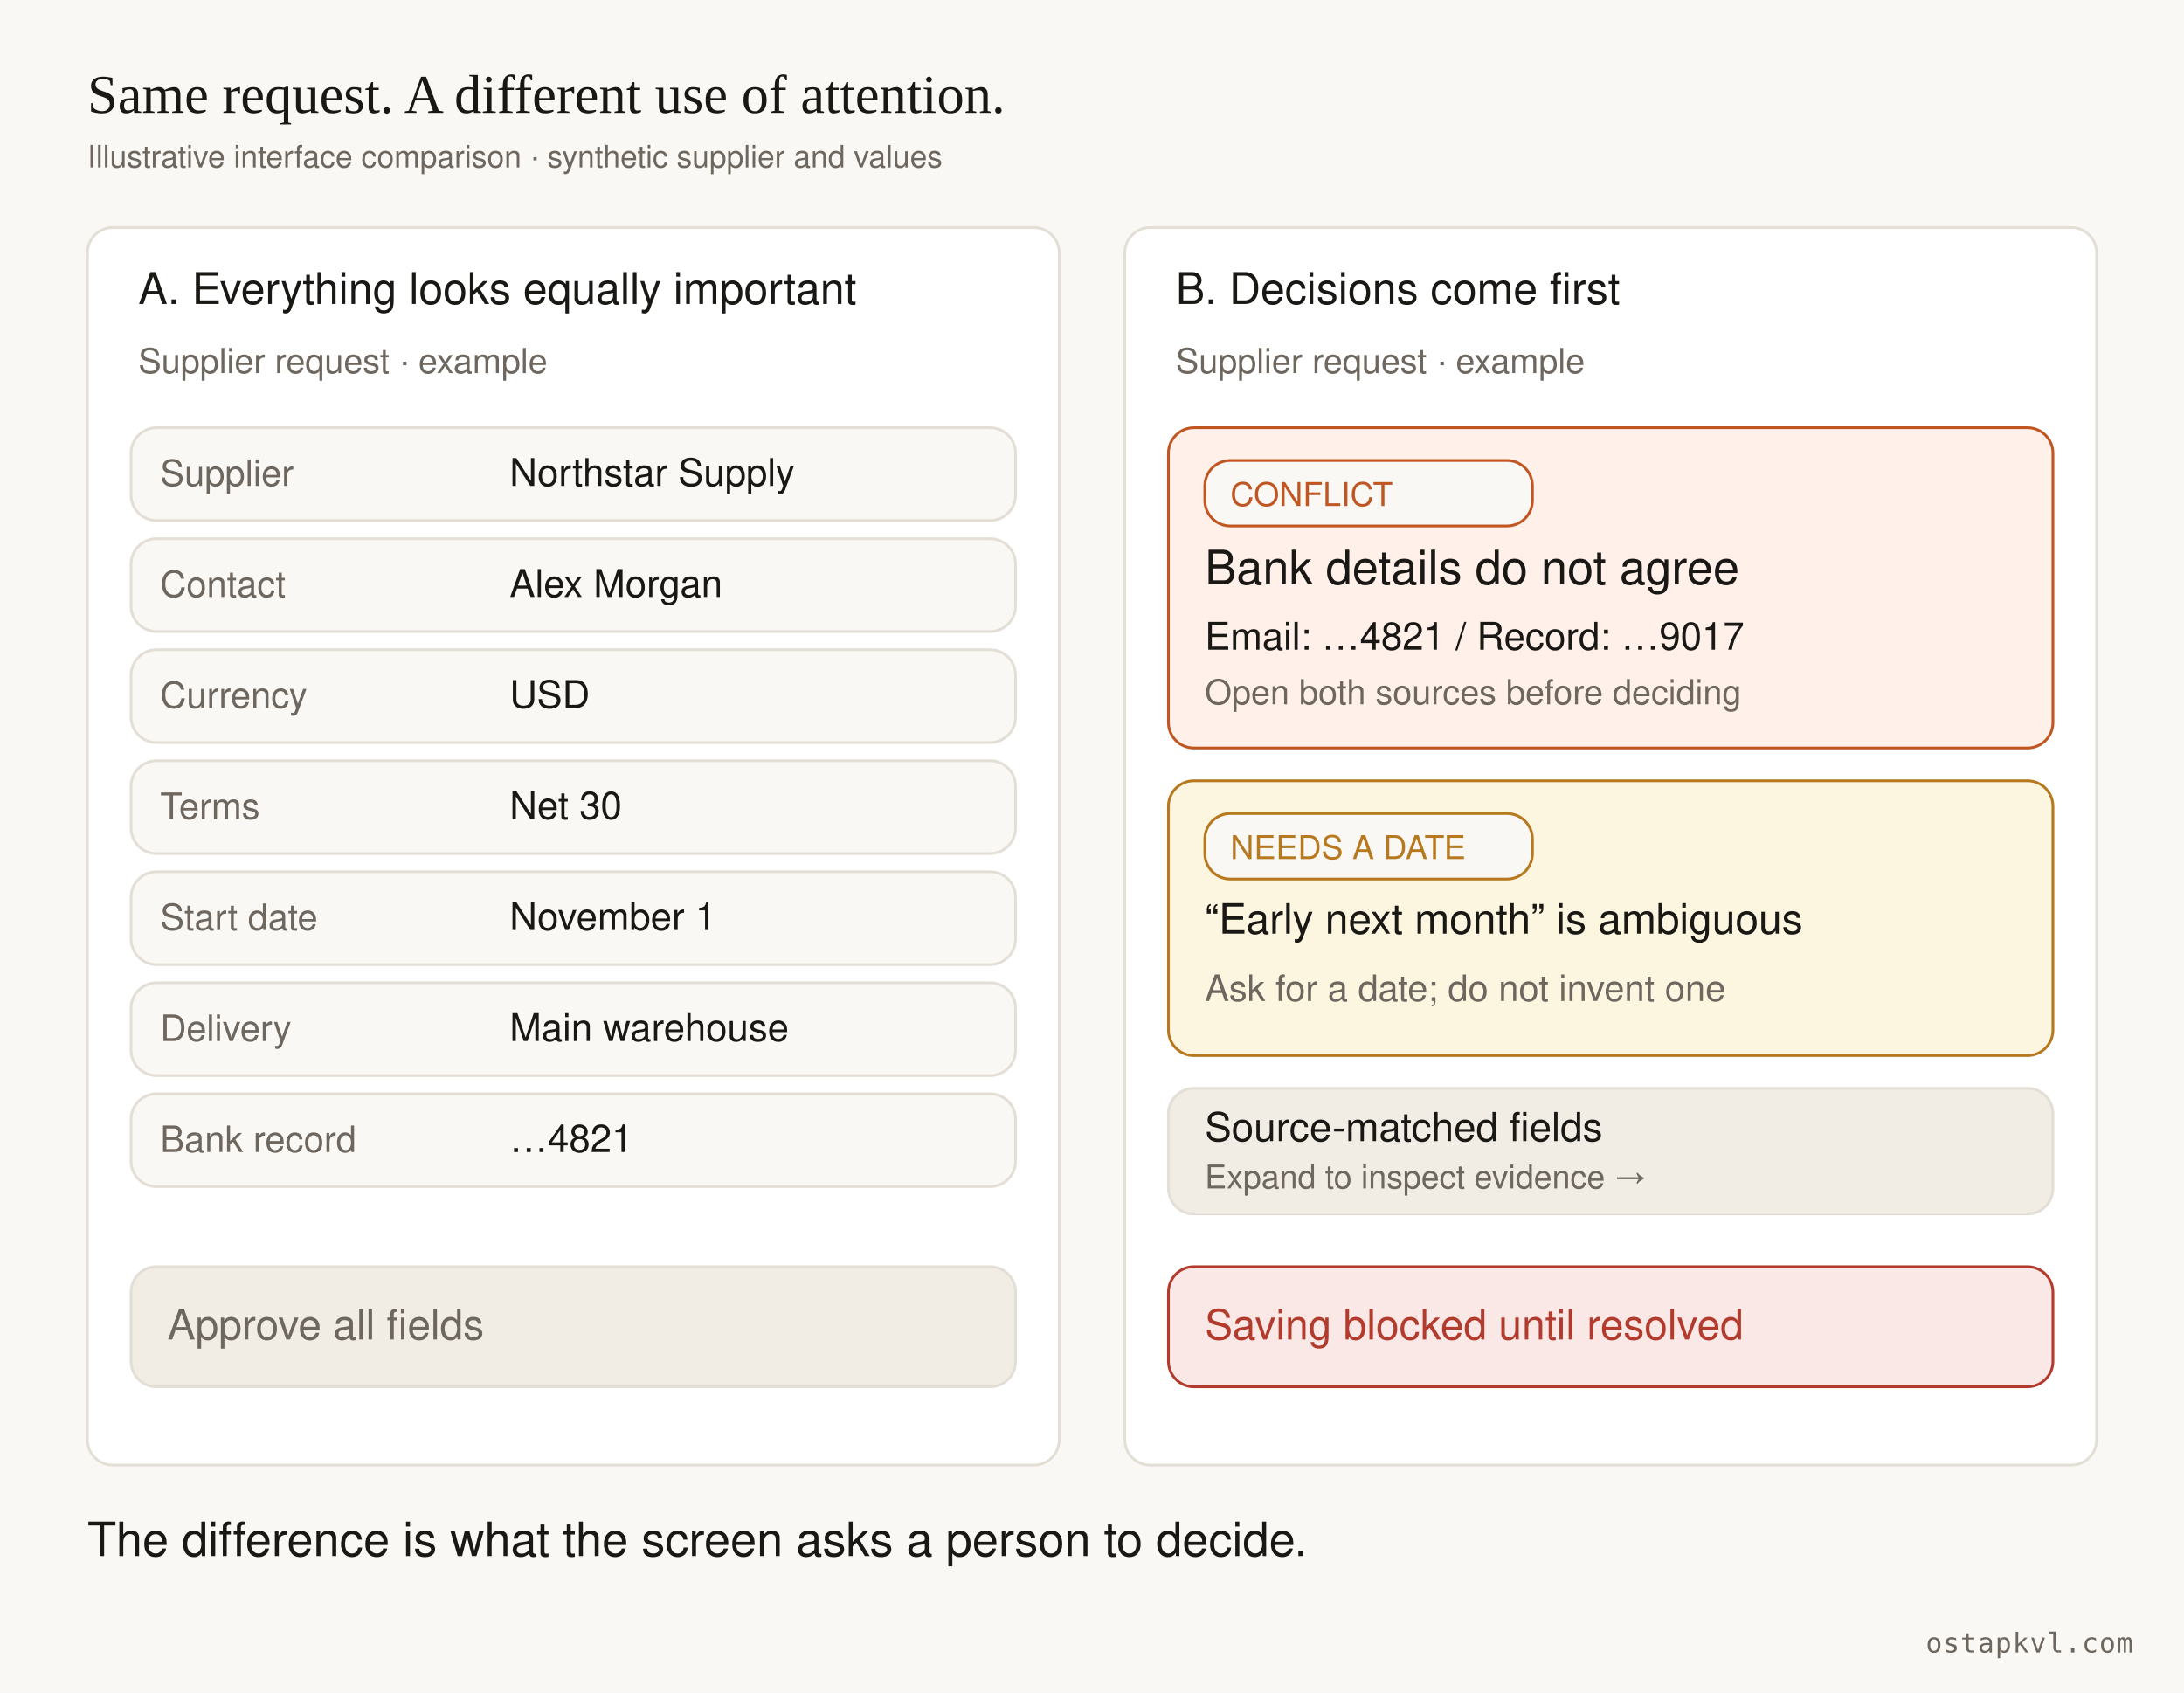
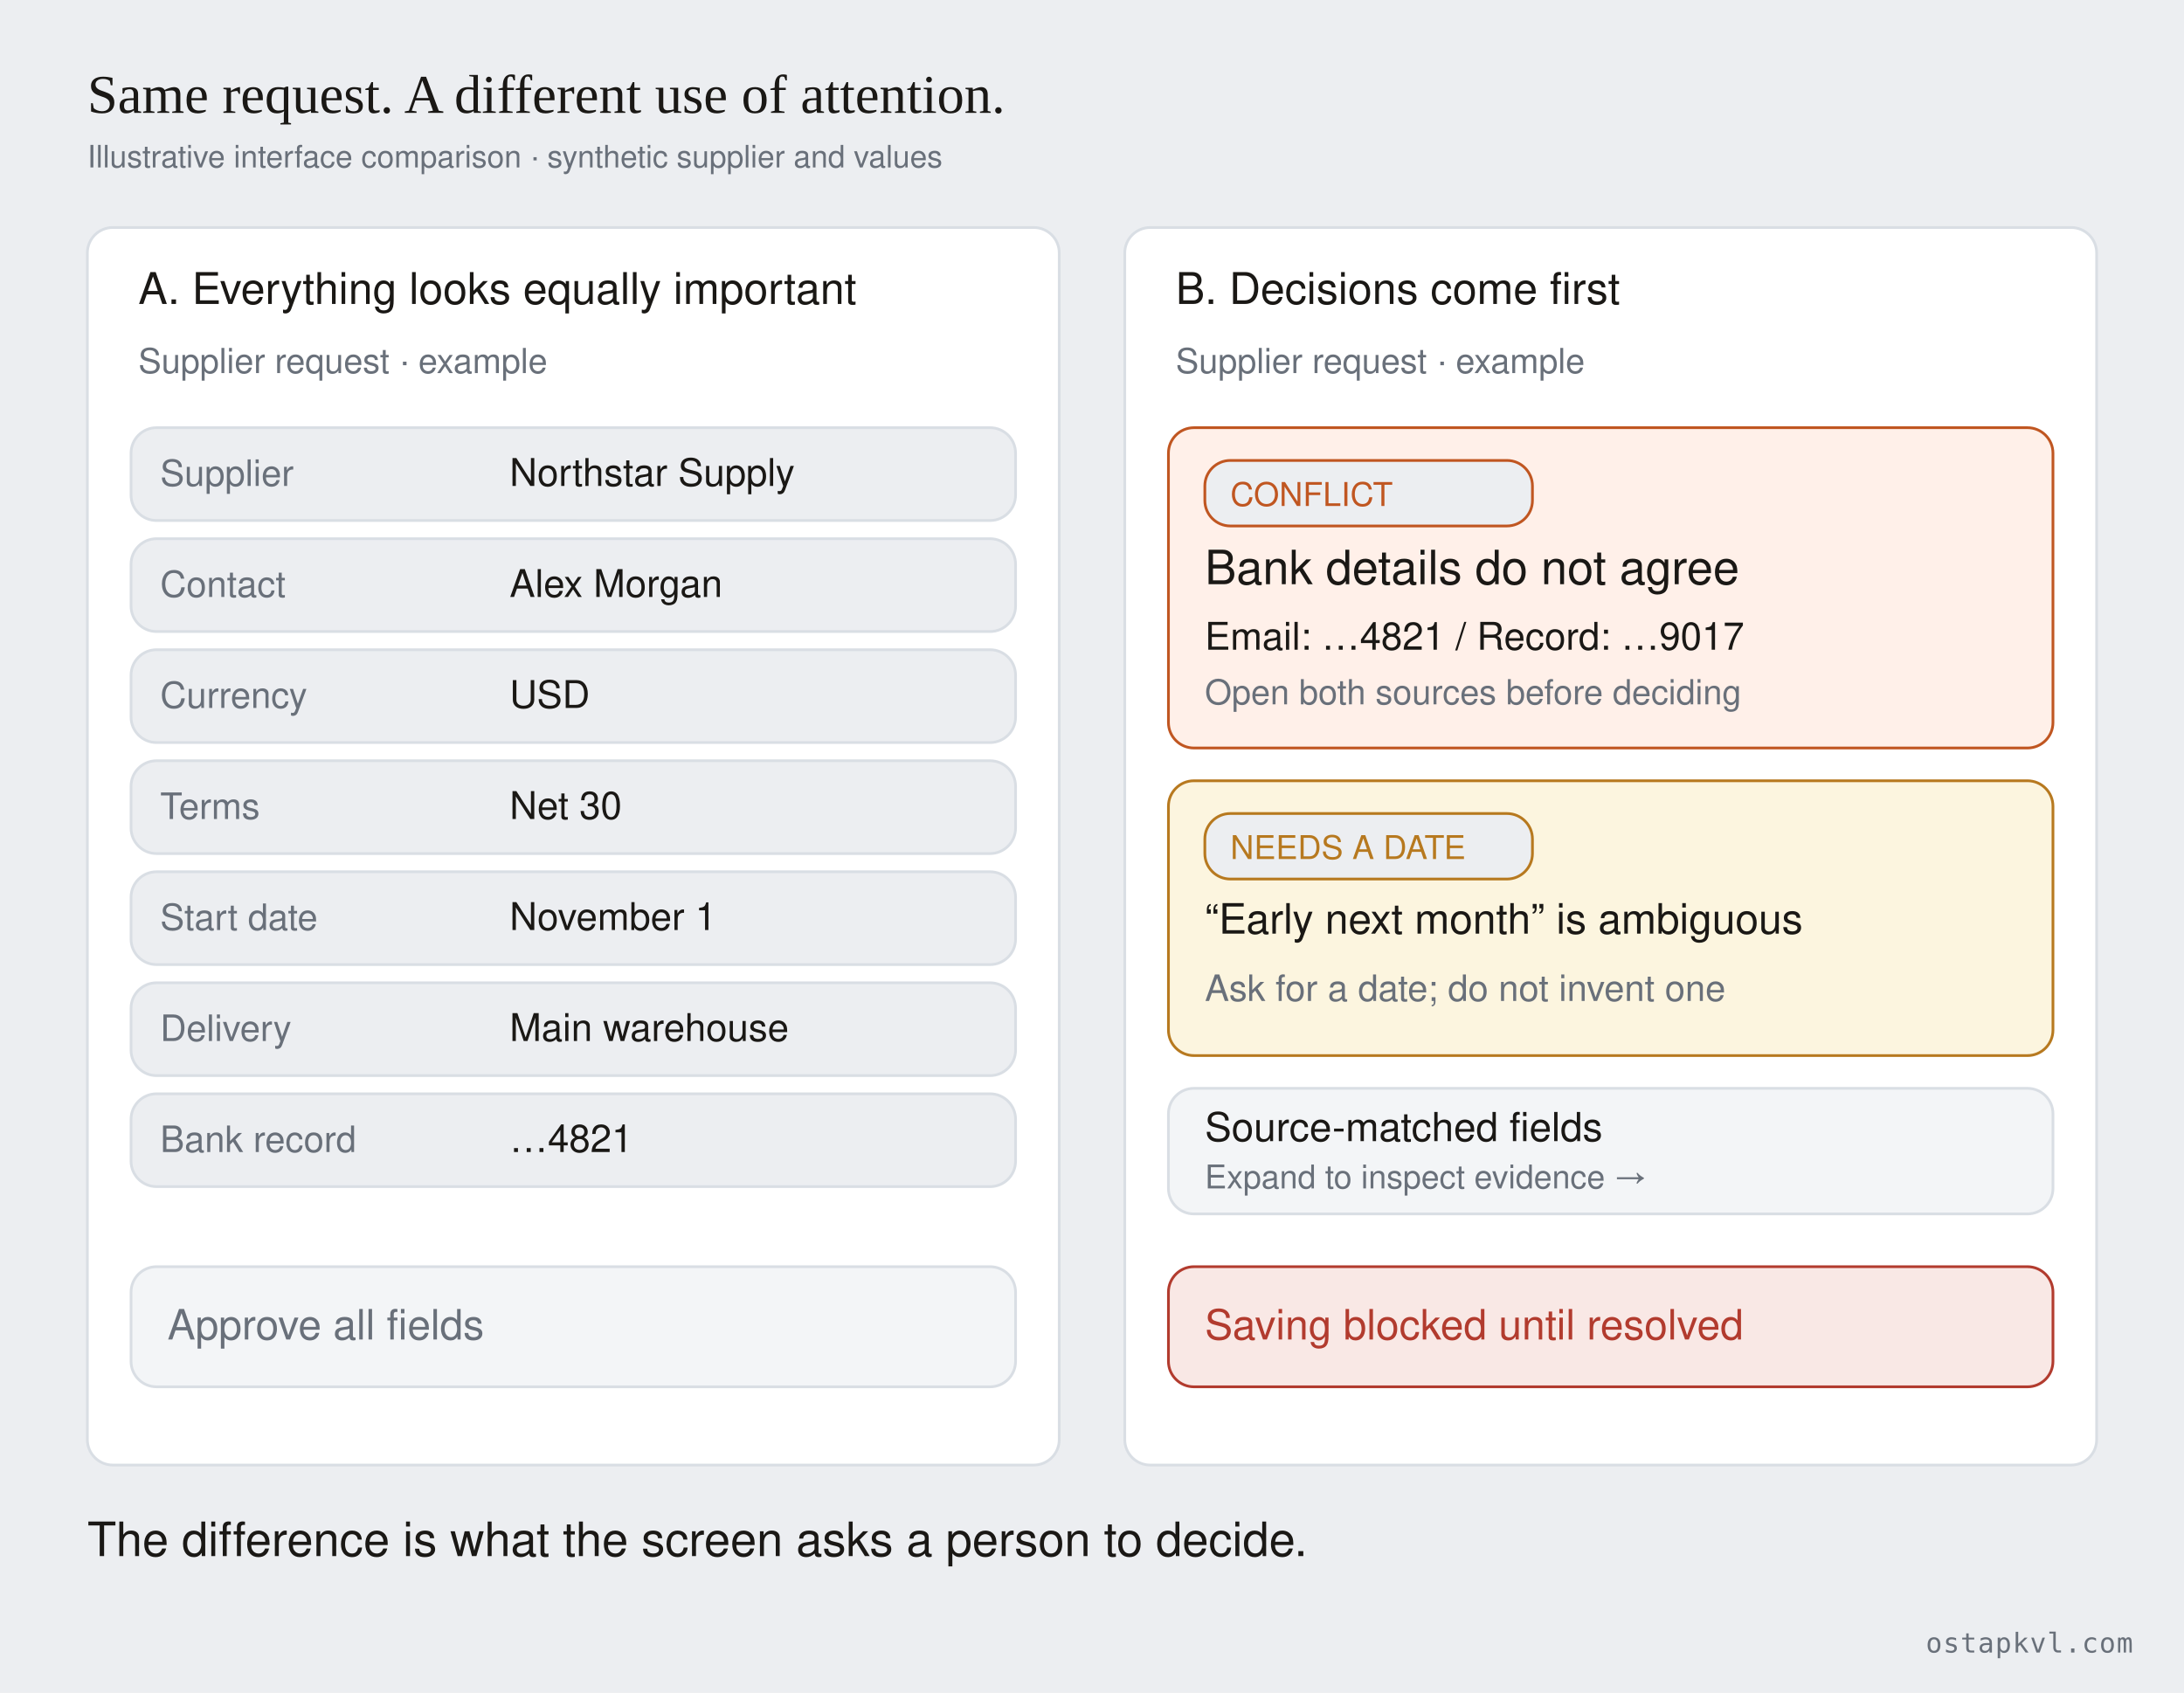
<svg xmlns="http://www.w3.org/2000/svg" width="1200" height="930" viewBox="0 0 1200 930" role="img" aria-label="Same request. A different use of attention.">
  <defs>
    <marker id="arr" viewBox="0 0 10 10" refX="9" refY="5" markerWidth="8" markerHeight="8" orient="auto-start-reverse">
-       <path d="M0,0 L10,5 L0,10 z" fill="#6E675F" />
+       <path d="M0,0 L10,5 L0,10 z" fill="#69707A" />
    </marker>
    <marker id="arrA" viewBox="0 0 10 10" refX="9" refY="5" markerWidth="8" markerHeight="8" orient="auto-start-reverse">
      <path d="M0,0 L10,5 L0,10 z" fill="#C05621" />
    </marker>
  </defs>
-   <rect width="100%" height="100%" fill="#FAF8F4" />
+   <rect width="100%" height="100%" fill="#ECEEF1" />
  <text x="48" y="62" font-family="Georgia, 'Times New Roman', serif" font-size="30" fill="#1A1815">Same request. A different use of attention.</text>
-   <text x="48" y="92" font-family="'Helvetica Neue', Helvetica, Arial, sans-serif" font-size="17" fill="#6E675F">Illustrative interface comparison · synthetic supplier and values</text>
-   <rect x="48" y="125" width="534" height="680" rx="14" fill="#fff" stroke="#E3DED6" stroke-width="1.5" />
-   <rect x="618" y="125" width="534" height="680" rx="14" fill="#fff" stroke="#E3DED6" stroke-width="1.5" />
+   <text x="48" y="92" font-family="'Helvetica Neue', Helvetica, Arial, sans-serif" font-size="17" fill="#69707A">Illustrative interface comparison · synthetic supplier and values</text>
+   <rect x="48" y="125" width="534" height="680" rx="14" fill="#fff" stroke="#D9DEE4" stroke-width="1.5" />
+   <rect x="618" y="125" width="534" height="680" rx="14" fill="#fff" stroke="#D9DEE4" stroke-width="1.5" />
  <text x="76" y="167" font-family="'Helvetica Neue', Helvetica, Arial, sans-serif" font-size="24" fill="#1A1815">A. Everything looks equally important</text>
  <text x="646" y="167" font-family="'Helvetica Neue', Helvetica, Arial, sans-serif" font-size="24" fill="#1A1815">B. Decisions come first</text>
-   <text x="76" y="205" font-family="'Helvetica Neue', Helvetica, Arial, sans-serif" font-size="19" fill="#6E675F">Supplier request · example</text>
-   <text x="646" y="205" font-family="'Helvetica Neue', Helvetica, Arial, sans-serif" font-size="19" fill="#6E675F">Supplier request · example</text>
-   <rect x="72" y="235" width="486" height="51" rx="14" fill="#FAF8F4" stroke="#E3DED6" stroke-width="1.5" />
-   <text x="88" y="267" font-family="'Helvetica Neue', Helvetica, Arial, sans-serif" font-size="20" fill="#6E675F">Supplier</text>
+   <text x="76" y="205" font-family="'Helvetica Neue', Helvetica, Arial, sans-serif" font-size="19" fill="#69707A">Supplier request · example</text>
+   <text x="646" y="205" font-family="'Helvetica Neue', Helvetica, Arial, sans-serif" font-size="19" fill="#69707A">Supplier request · example</text>
+   <rect x="72" y="235" width="486" height="51" rx="14" fill="#ECEEF1" stroke="#D9DEE4" stroke-width="1.5" />
+   <text x="88" y="267" font-family="'Helvetica Neue', Helvetica, Arial, sans-serif" font-size="20" fill="#69707A">Supplier</text>
  <text x="280" y="267" font-family="'Helvetica Neue', Helvetica, Arial, sans-serif" font-size="21" fill="#1A1815">Northstar Supply</text>
-   <rect x="72" y="296" width="486" height="51" rx="14" fill="#FAF8F4" stroke="#E3DED6" stroke-width="1.5" />
-   <text x="88" y="328" font-family="'Helvetica Neue', Helvetica, Arial, sans-serif" font-size="20" fill="#6E675F">Contact</text>
+   <rect x="72" y="296" width="486" height="51" rx="14" fill="#ECEEF1" stroke="#D9DEE4" stroke-width="1.5" />
+   <text x="88" y="328" font-family="'Helvetica Neue', Helvetica, Arial, sans-serif" font-size="20" fill="#69707A">Contact</text>
  <text x="280" y="328" font-family="'Helvetica Neue', Helvetica, Arial, sans-serif" font-size="21" fill="#1A1815">Alex Morgan</text>
-   <rect x="72" y="357" width="486" height="51" rx="14" fill="#FAF8F4" stroke="#E3DED6" stroke-width="1.5" />
-   <text x="88" y="389" font-family="'Helvetica Neue', Helvetica, Arial, sans-serif" font-size="20" fill="#6E675F">Currency</text>
+   <rect x="72" y="357" width="486" height="51" rx="14" fill="#ECEEF1" stroke="#D9DEE4" stroke-width="1.5" />
+   <text x="88" y="389" font-family="'Helvetica Neue', Helvetica, Arial, sans-serif" font-size="20" fill="#69707A">Currency</text>
  <text x="280" y="389" font-family="'Helvetica Neue', Helvetica, Arial, sans-serif" font-size="21" fill="#1A1815">USD</text>
-   <rect x="72" y="418" width="486" height="51" rx="14" fill="#FAF8F4" stroke="#E3DED6" stroke-width="1.5" />
-   <text x="88" y="450" font-family="'Helvetica Neue', Helvetica, Arial, sans-serif" font-size="20" fill="#6E675F">Terms</text>
+   <rect x="72" y="418" width="486" height="51" rx="14" fill="#ECEEF1" stroke="#D9DEE4" stroke-width="1.5" />
+   <text x="88" y="450" font-family="'Helvetica Neue', Helvetica, Arial, sans-serif" font-size="20" fill="#69707A">Terms</text>
  <text x="280" y="450" font-family="'Helvetica Neue', Helvetica, Arial, sans-serif" font-size="21" fill="#1A1815">Net 30</text>
-   <rect x="72" y="479" width="486" height="51" rx="14" fill="#FAF8F4" stroke="#E3DED6" stroke-width="1.5" />
-   <text x="88" y="511" font-family="'Helvetica Neue', Helvetica, Arial, sans-serif" font-size="20" fill="#6E675F">Start date</text>
+   <rect x="72" y="479" width="486" height="51" rx="14" fill="#ECEEF1" stroke="#D9DEE4" stroke-width="1.5" />
+   <text x="88" y="511" font-family="'Helvetica Neue', Helvetica, Arial, sans-serif" font-size="20" fill="#69707A">Start date</text>
  <text x="280" y="511" font-family="'Helvetica Neue', Helvetica, Arial, sans-serif" font-size="21" fill="#1A1815">November 1</text>
-   <rect x="72" y="540" width="486" height="51" rx="14" fill="#FAF8F4" stroke="#E3DED6" stroke-width="1.5" />
-   <text x="88" y="572" font-family="'Helvetica Neue', Helvetica, Arial, sans-serif" font-size="20" fill="#6E675F">Delivery</text>
+   <rect x="72" y="540" width="486" height="51" rx="14" fill="#ECEEF1" stroke="#D9DEE4" stroke-width="1.5" />
+   <text x="88" y="572" font-family="'Helvetica Neue', Helvetica, Arial, sans-serif" font-size="20" fill="#69707A">Delivery</text>
  <text x="280" y="572" font-family="'Helvetica Neue', Helvetica, Arial, sans-serif" font-size="21" fill="#1A1815">Main warehouse</text>
-   <rect x="72" y="601" width="486" height="51" rx="14" fill="#FAF8F4" stroke="#E3DED6" stroke-width="1.5" />
-   <text x="88" y="633" font-family="'Helvetica Neue', Helvetica, Arial, sans-serif" font-size="20" fill="#6E675F">Bank record</text>
+   <rect x="72" y="601" width="486" height="51" rx="14" fill="#ECEEF1" stroke="#D9DEE4" stroke-width="1.5" />
+   <text x="88" y="633" font-family="'Helvetica Neue', Helvetica, Arial, sans-serif" font-size="20" fill="#69707A">Bank record</text>
  <text x="280" y="633" font-family="'Helvetica Neue', Helvetica, Arial, sans-serif" font-size="21" fill="#1A1815">…4821</text>
-   <rect x="72" y="696" width="486" height="66" rx="14" fill="#F1ECE4" stroke="#E3DED6" stroke-width="1.5" />
-   <text x="92" y="736" font-family="'Helvetica Neue', Helvetica, Arial, sans-serif" font-size="23" fill="#6E675F">Approve all fields</text>
+   <rect x="72" y="696" width="486" height="66" rx="14" fill="#F3F5F7" stroke="#D9DEE4" stroke-width="1.5" />
+   <text x="92" y="736" font-family="'Helvetica Neue', Helvetica, Arial, sans-serif" font-size="23" fill="#69707A">Approve all fields</text>
  <rect x="642" y="235" width="486" height="176" rx="14" fill="#FFF0E9" stroke="#C05621" stroke-width="1.5" />
-   <rect x="662" y="253" width="180" height="36" rx="14" fill="#FAF8F4" stroke="#C05621" stroke-width="1.5" />
+   <rect x="662" y="253" width="180" height="36" rx="14" fill="#ECEEF1" stroke="#C05621" stroke-width="1.5" />
  <text x="676" y="278" font-family="'Helvetica Neue', Helvetica, Arial, sans-serif" font-size="18" fill="#C05621">CONFLICT</text>
  <text x="662" y="321" font-family="'Helvetica Neue', Helvetica, Arial, sans-serif" font-size="26" fill="#1A1815">Bank details do not agree</text>
  <text x="662" y="357" font-family="'Helvetica Neue', Helvetica, Arial, sans-serif" font-size="21" fill="#1A1815">Email: …4821   /   Record: …9017</text>
-   <text x="662" y="387" font-family="'Helvetica Neue', Helvetica, Arial, sans-serif" font-size="19" fill="#6E675F">Open both sources before deciding</text>
+   <text x="662" y="387" font-family="'Helvetica Neue', Helvetica, Arial, sans-serif" font-size="19" fill="#69707A">Open both sources before deciding</text>
  <rect x="642" y="429" width="486" height="151" rx="14" fill="#FCF5DF" stroke="#B7791F" stroke-width="1.5" />
-   <rect x="662" y="447" width="180" height="36" rx="14" fill="#FAF8F4" stroke="#B7791F" stroke-width="1.5" />
+   <rect x="662" y="447" width="180" height="36" rx="14" fill="#ECEEF1" stroke="#B7791F" stroke-width="1.5" />
  <text x="676" y="472" font-family="'Helvetica Neue', Helvetica, Arial, sans-serif" font-size="18" fill="#B7791F">NEEDS A DATE</text>
  <text x="662" y="513" font-family="'Helvetica Neue', Helvetica, Arial, sans-serif" font-size="23" fill="#1A1815">“Early next month” is ambiguous</text>
-   <text x="662" y="550" font-family="'Helvetica Neue', Helvetica, Arial, sans-serif" font-size="20" fill="#6E675F">Ask for a date; do not invent one</text>
-   <rect x="642" y="598" width="486" height="69" rx="14" fill="#F1ECE4" stroke="#E3DED6" stroke-width="1.5" />
+   <text x="662" y="550" font-family="'Helvetica Neue', Helvetica, Arial, sans-serif" font-size="20" fill="#69707A">Ask for a date; do not invent one</text>
+   <rect x="642" y="598" width="486" height="69" rx="14" fill="#F3F5F7" stroke="#D9DEE4" stroke-width="1.5" />
  <text x="662" y="627" font-family="'Helvetica Neue', Helvetica, Arial, sans-serif" font-size="22" fill="#1A1815">Source-matched fields</text>
-   <text x="662" y="653" font-family="'Helvetica Neue', Helvetica, Arial, sans-serif" font-size="18" fill="#6E675F">Expand to inspect evidence →</text>
+   <text x="662" y="653" font-family="'Helvetica Neue', Helvetica, Arial, sans-serif" font-size="18" fill="#69707A">Expand to inspect evidence →</text>
  <rect x="642" y="696" width="486" height="66" rx="14" fill="#F9E8E5" stroke="#B23B2E" stroke-width="1.5" />
  <text x="662" y="736" font-family="'Helvetica Neue', Helvetica, Arial, sans-serif" font-size="23" fill="#B23B2E">Saving blocked until resolved</text>
  <text x="48" y="855" font-family="'Helvetica Neue', Helvetica, Arial, sans-serif" font-size="26" fill="#1A1815">The difference is what the screen asks a person to decide.</text>
-   <text x="1172" y="908" font-family="Menlo, Consolas, monospace" font-size="15" fill="#6E675F" text-anchor="end" letter-spacing="0.5">ostapkvl.com</text>
+   <text x="1172" y="908" font-family="Menlo, Consolas, monospace" font-size="15" fill="#69707A" text-anchor="end" letter-spacing="0.5">ostapkvl.com</text>
</svg>
